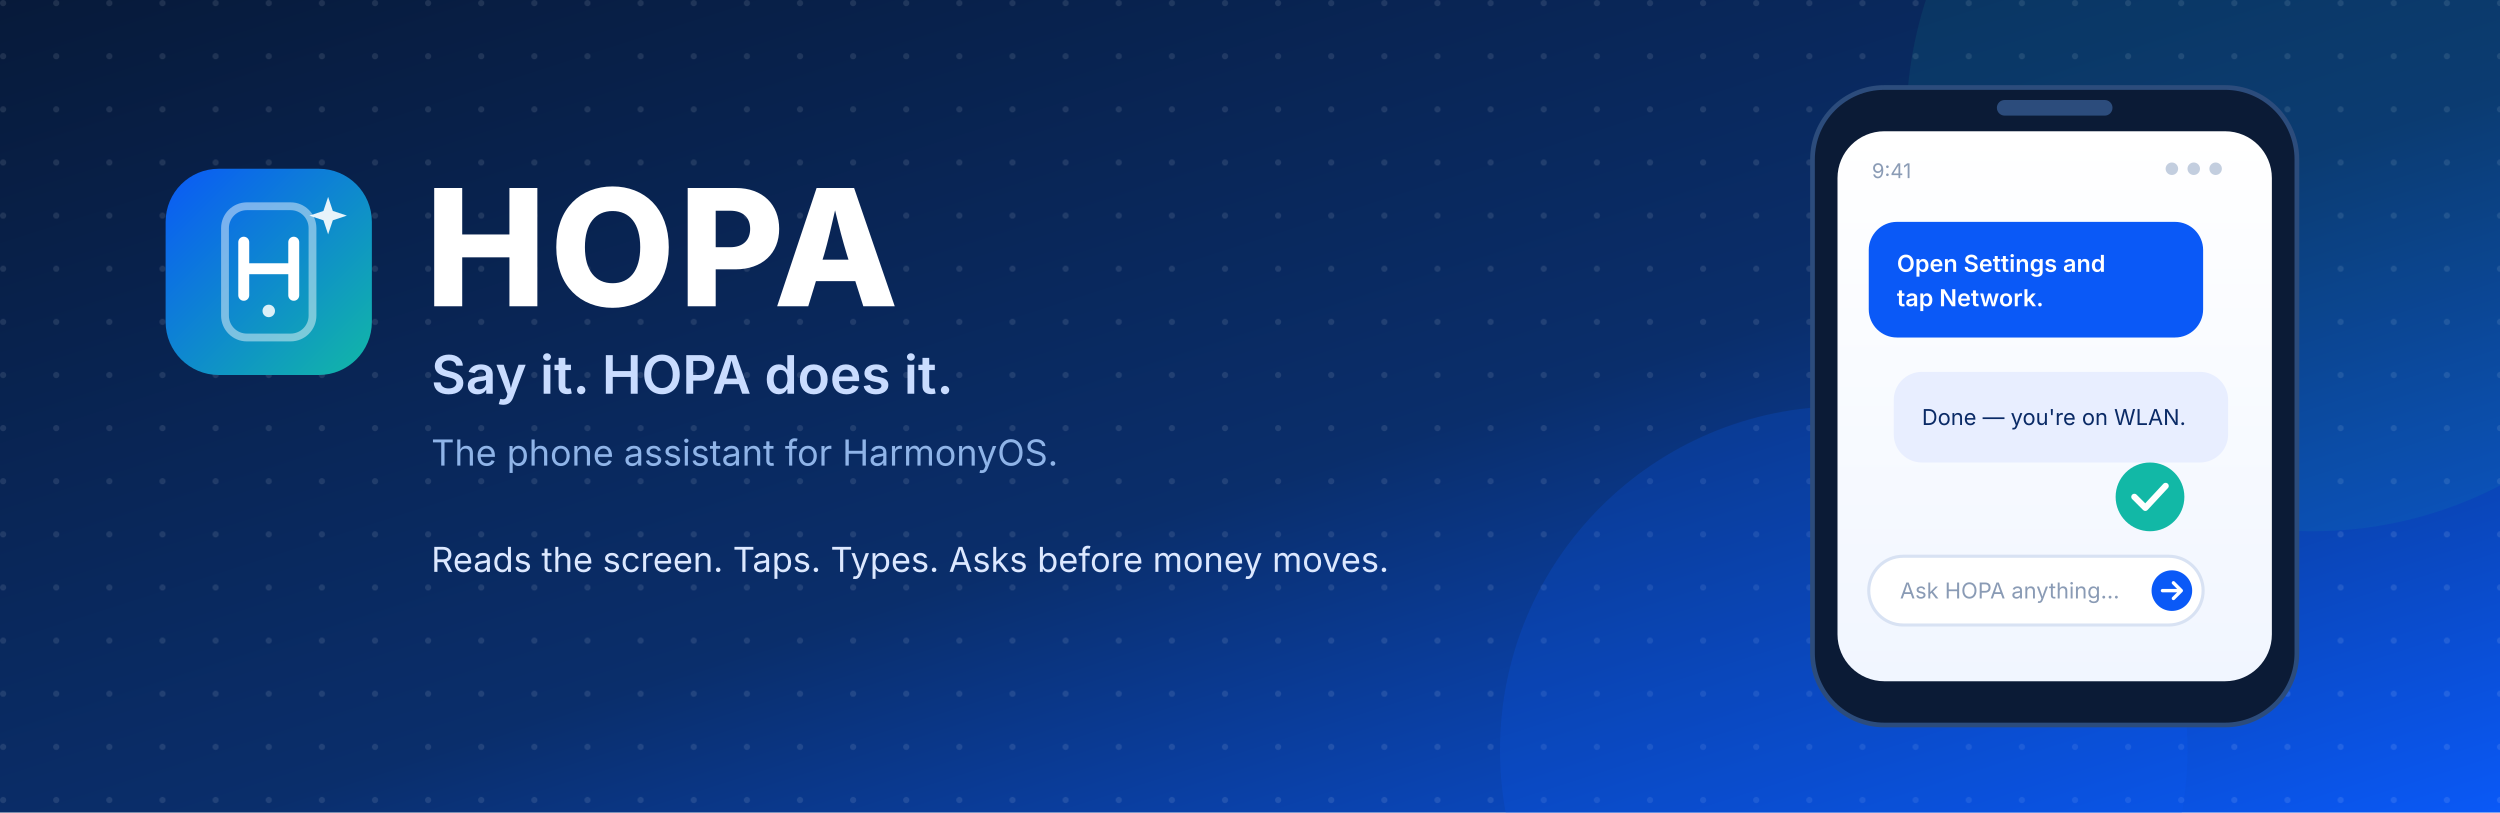
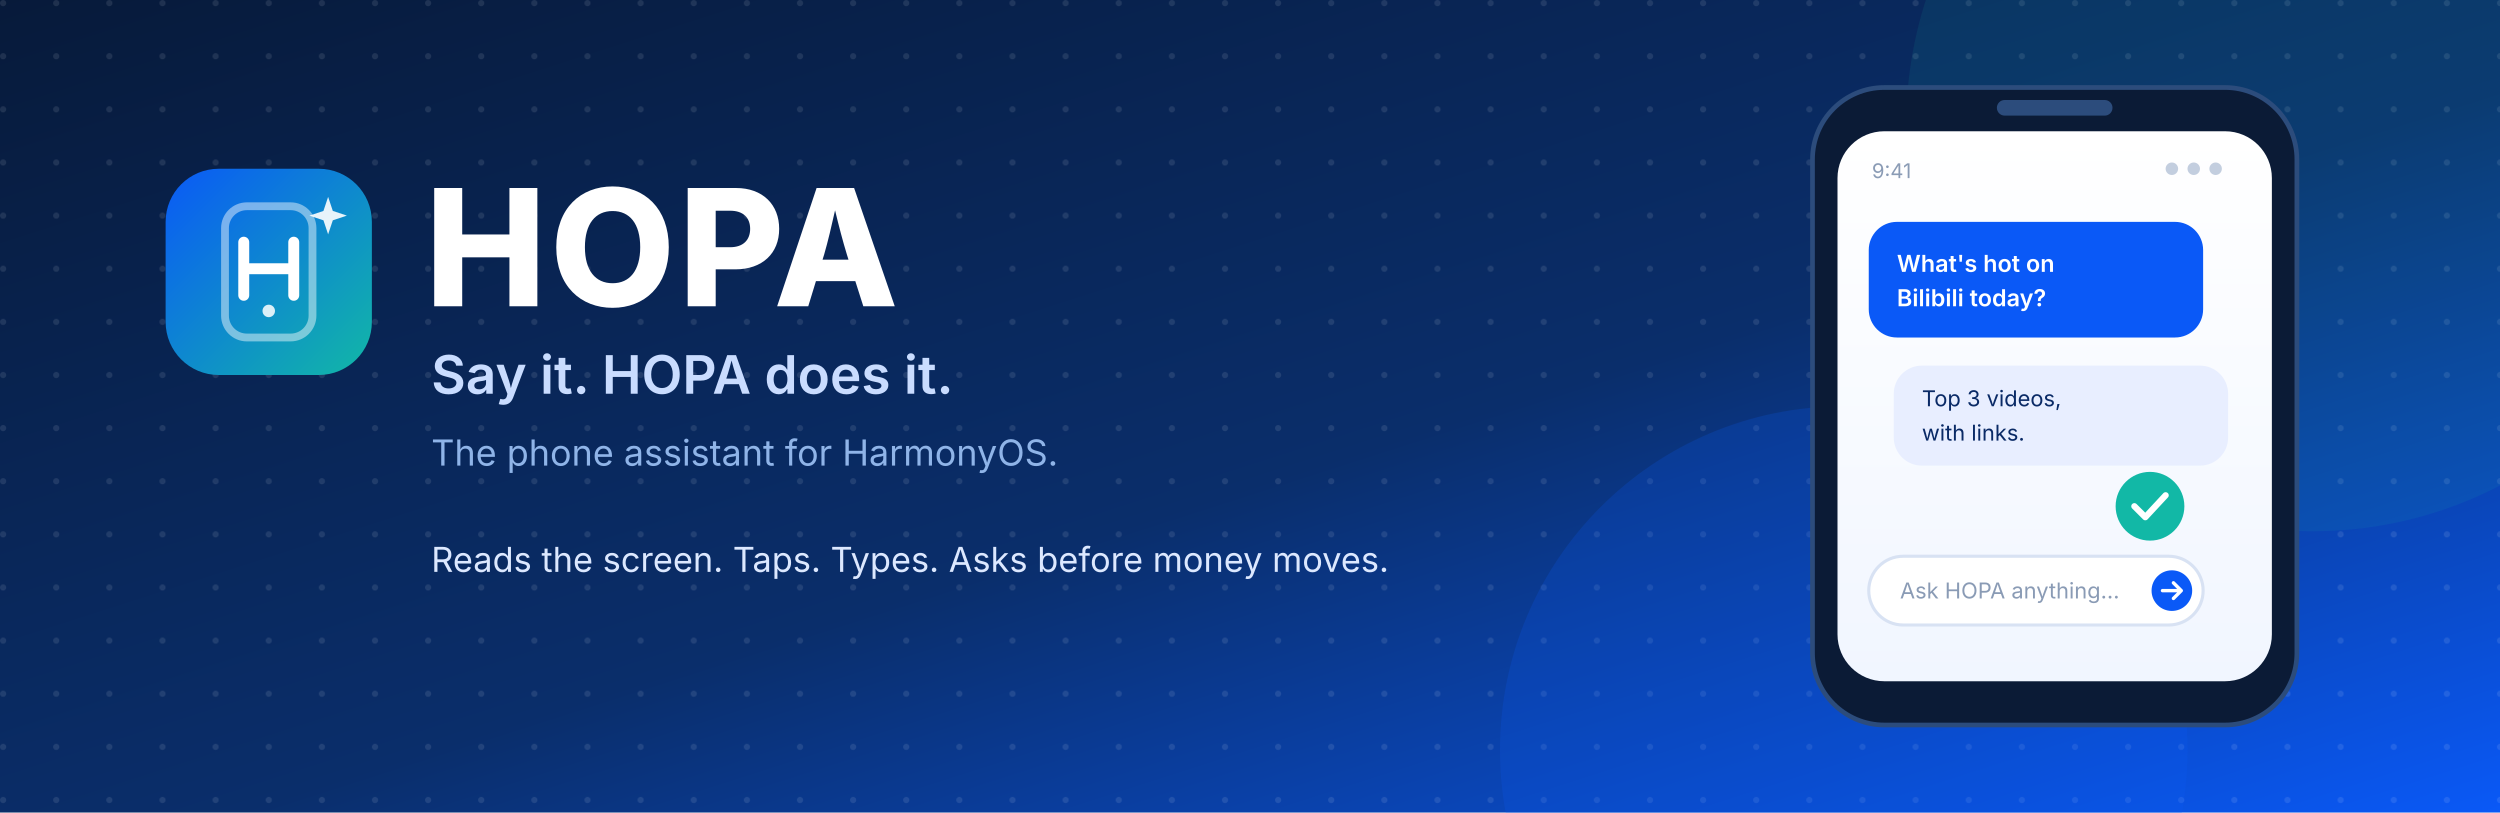
<svg xmlns="http://www.w3.org/2000/svg" viewBox="0 0 1600 520" role="img" aria-label="HOPA — the phone assistant for HarmonyOS">
  <defs>
    <linearGradient id="hopa-banner-bg" x1="0" y1="0" x2="1" y2="1">
      <stop offset="0" stop-color="#071A3A" />
      <stop offset="0.55" stop-color="#0A2E6B" />
      <stop offset="1" stop-color="#0A59F7" />
    </linearGradient>
    <linearGradient id="hopa-banner-mark" x1="0" y1="0" x2="1" y2="1">
      <stop offset="0" stop-color="#0A59F7" />
      <stop offset="1" stop-color="#12B8A6" />
    </linearGradient>
    <linearGradient id="hopa-banner-screen" x1="0" y1="0" x2="0" y2="1">
      <stop offset="0" stop-color="#FFFFFF" />
      <stop offset="1" stop-color="#F1F6FF" />
    </linearGradient>
    <pattern id="hopa-banner-dots" width="34" height="34" patternUnits="userSpaceOnUse">
      <circle cx="2" cy="2" r="2" fill="#FFFFFF" opacity="0.10" />
    </pattern>
  </defs>
  <rect width="1600" height="520" fill="url(#hopa-banner-bg)" />
  <rect width="1600" height="520" fill="url(#hopa-banner-dots)" />
  <circle cx="1480" cy="80" r="260" fill="#12B8A6" opacity="0.10" />
  <circle cx="1180" cy="480" r="220" fill="#0A59F7" opacity="0.20" />
  <g transform="translate(106 108)">
    <rect width="132" height="132" rx="34" fill="url(#hopa-banner-mark)" />
    <rect x="38" y="24" width="56" height="84" rx="14" fill="none" stroke="#FFFFFF" stroke-width="5" opacity="0.45" />
    <path d="M50 47v34M82 47v34M50 64h32" stroke="#FFFFFF" stroke-width="7" stroke-linecap="round" />
    <circle cx="66" cy="91" r="4" fill="#FFFFFF" opacity="0.85" />
    <path d="M104 18l3 9 9 3-9 3-3 9-3-9-9-3 9-3z" fill="#FFFFFF" opacity="0.9" />
  </g>
  <text x="272" y="196" font-family="Inter, 'Segoe UI', Arial, sans-serif" font-size="104" font-weight="800" fill="#FFFFFF" letter-spacing="2">HOPA</text>
  <text x="276" y="252" font-family="Inter, 'Segoe UI', Arial, sans-serif" font-size="34" font-weight="600" fill="#C9DCFF">Say it. HOPA does it.</text>
  <text x="276" y="298" font-family="Inter, 'Segoe UI', Arial, sans-serif" font-size="23" fill="#8FB4E8">The phone assistant for HarmonyOS.</text>
  <text x="276" y="366" font-family="Inter, 'Segoe UI', Arial, sans-serif" font-size="22" fill="#DCE8FF">Reads the screen. Taps. Types. Asks before money moves.</text>
  <g transform="translate(1160 56)">
    <rect width="310" height="408" rx="46" fill="#0B1B36" stroke="#2C4C7C" stroke-width="3" />
    <rect x="16" y="28" width="278" height="352" rx="30" fill="url(#hopa-banner-screen)" />
    <rect x="118" y="8" width="74" height="10" rx="5" fill="#2C4C7C" />
    <text x="38" y="58" font-family="Inter, 'Segoe UI', Arial, sans-serif" font-size="13" fill="#8A9BB5">9:41</text>
    <circle cx="258" cy="52" r="4" fill="#C3CEDF" />
    <circle cx="244" cy="52" r="4" fill="#C3CEDF" />
    <circle cx="230" cy="52" r="4" fill="#C3CEDF" />
    <rect x="36" y="86" width="214" height="74" rx="18" fill="#0A59F7" />
-     <text x="54" y="118" font-family="Inter, 'Segoe UI', Arial, sans-serif" font-size="15" font-weight="600" fill="#FFFFFF">Open Settings and</text>
-     <text x="54" y="140" font-family="Inter, 'Segoe UI', Arial, sans-serif" font-size="15" font-weight="600" fill="#FFFFFF">tap Network.</text>
-     <rect x="52" y="182" width="214" height="58" rx="18" fill="#E8EEFF" />
-     <text x="70" y="216" font-family="Inter, 'Segoe UI', Arial, sans-serif" font-size="14" fill="#0A2A66">Done — you're on WLAN.</text>
-     <circle cx="216" cy="262" r="22" fill="#12B8A6" />
-     <path d="M206 262l7 7 13-14" fill="none" stroke="#FFFFFF" stroke-width="4" stroke-linecap="round" stroke-linejoin="round" />
+     <text x="54" y="118" font-family="Inter, 'Segoe UI', Arial, sans-serif" font-size="15" font-weight="600" fill="#FFFFFF">What's hot on</text>
+     <text x="54" y="140" font-family="Inter, 'Segoe UI', Arial, sans-serif" font-size="15" font-weight="600" fill="#FFFFFF">Bilibili today?</text>
+     <rect x="52" y="178" width="214" height="64" rx="18" fill="#E8EEFF" />
+     <text x="70" y="204" font-family="Inter, 'Segoe UI', Arial, sans-serif" font-size="14" fill="#0A2A66">Top 3 videos,</text>
+     <text x="70" y="226" font-family="Inter, 'Segoe UI', Arial, sans-serif" font-size="14" fill="#0A2A66">with links.</text>
+     <circle cx="216" cy="268" r="22" fill="#12B8A6" />
+     <path d="M206 268l7 7 13-14" fill="none" stroke="#FFFFFF" stroke-width="4" stroke-linecap="round" stroke-linejoin="round" />
    <rect x="36" y="300" width="214" height="44" rx="22" fill="#FFFFFF" stroke="#D8E2F3" stroke-width="2" />
    <text x="56" y="327" font-family="Inter, 'Segoe UI', Arial, sans-serif" font-size="14" fill="#8A9BB5">Ask HOPA anything…</text>
    <circle cx="230" cy="322" r="13" fill="#0A59F7" />
    <path d="M224 322h12M231 317l5 5-5 5" fill="none" stroke="#FFFFFF" stroke-width="2.2" stroke-linecap="round" stroke-linejoin="round" />
  </g>
</svg>
